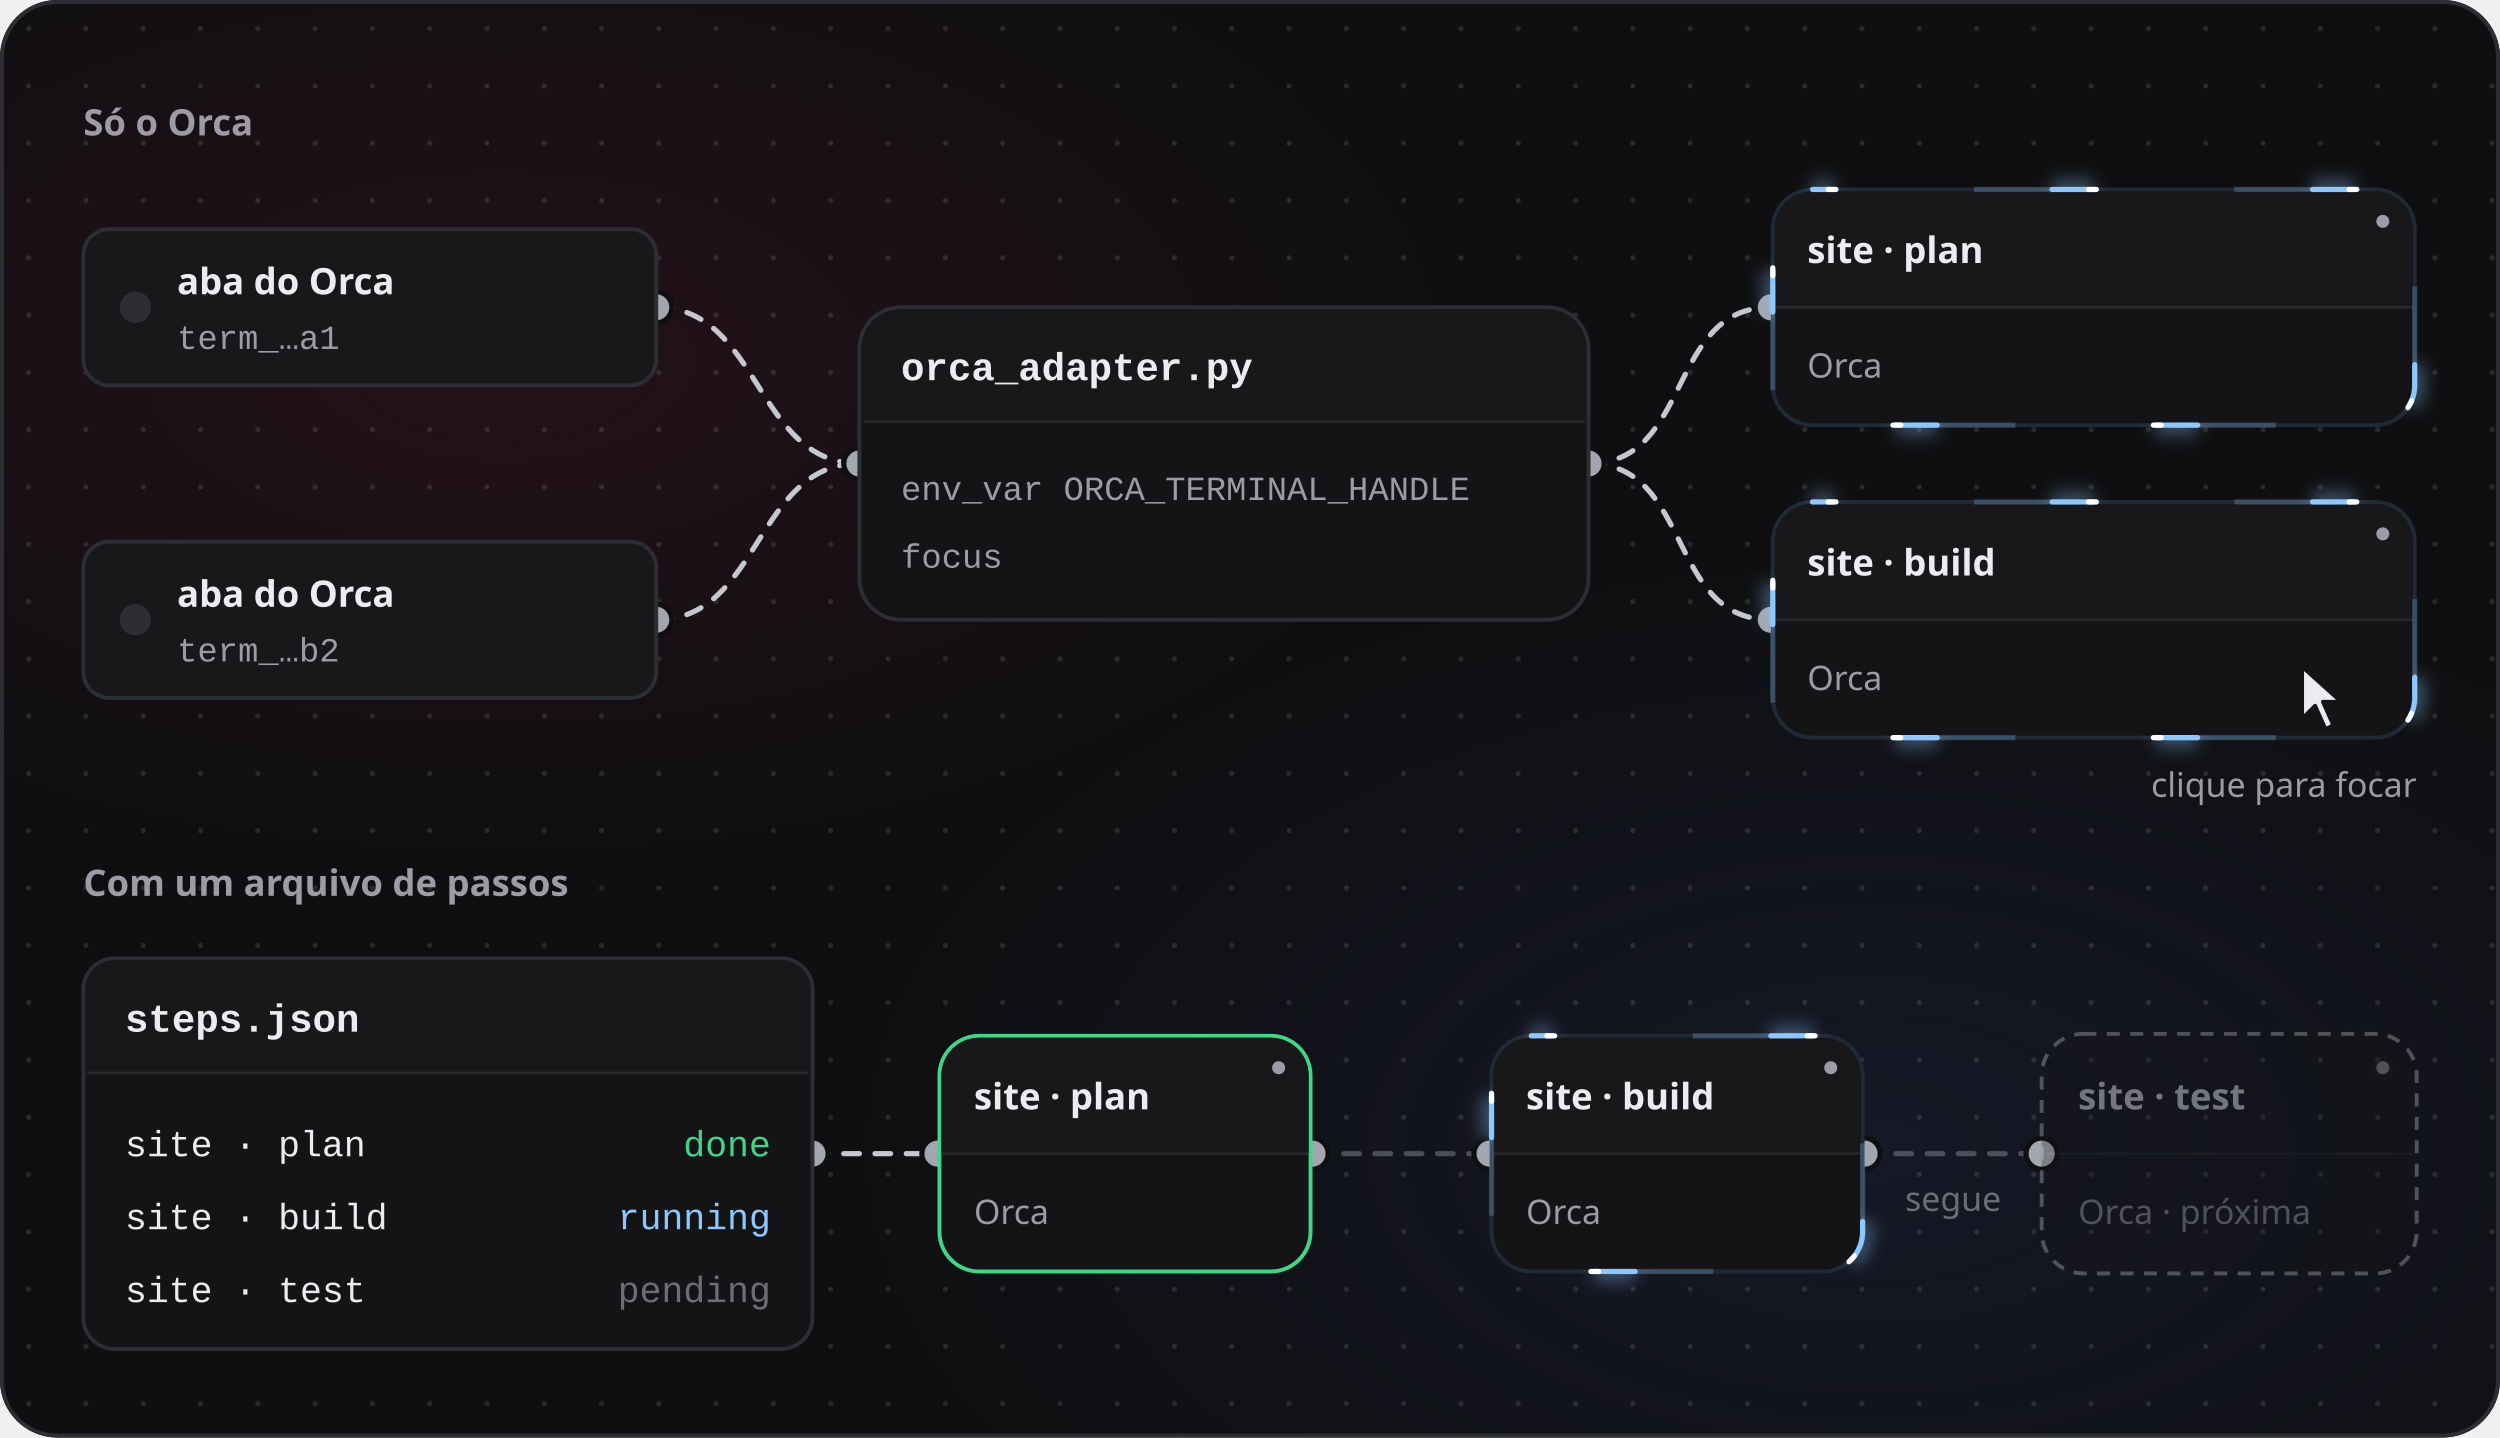
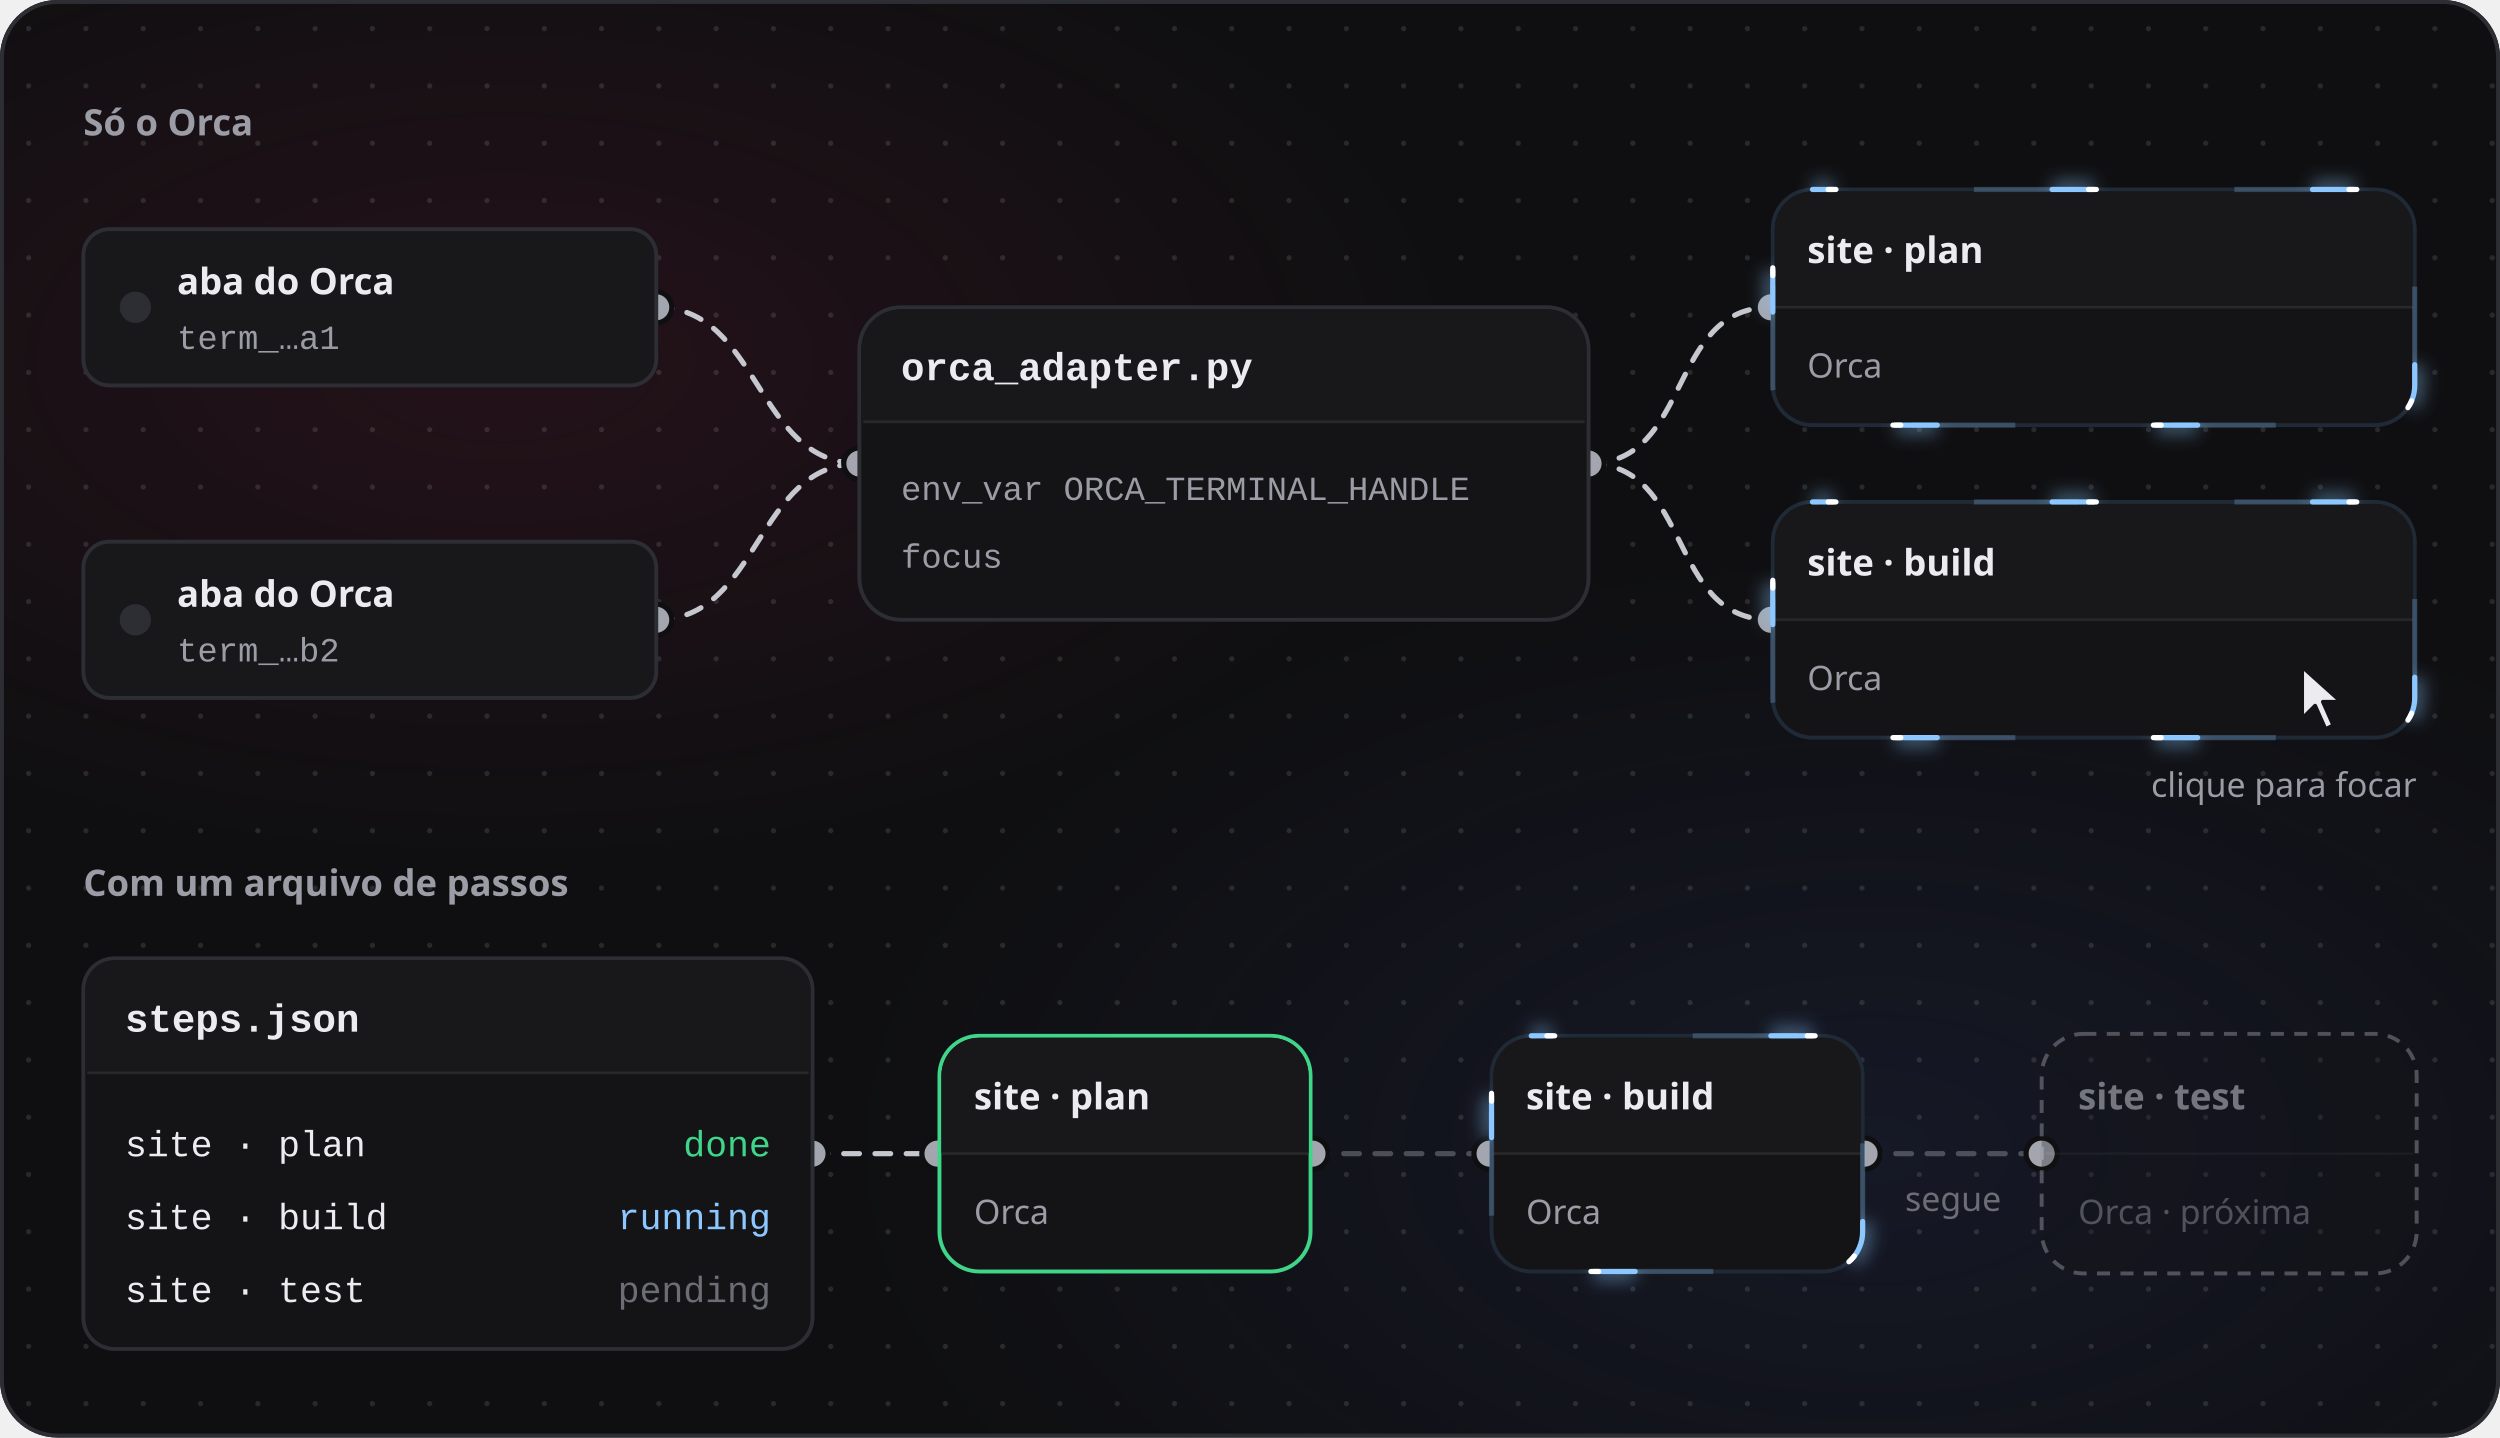
<svg xmlns="http://www.w3.org/2000/svg" viewBox="0 0 960 552" width="960" height="552" role="img" aria-labelledby="t d">
  <style>text{font-family:-apple-system,BlinkMacSystemFont,'Segoe UI','Noto Sans',Helvetica,Arial,sans-serif}.mono{font-family:ui-monospace,SFMono-Regular,'SF Mono',Menlo,Consolas,'Liberation Mono',monospace}.num{font-variant-numeric:tabular-nums}@keyframes spin{from{stroke-dashoffset:100}to{stroke-dashoffset:0}}.spin{animation:spin 3s linear infinite}@keyframes spint{from{stroke-dashoffset:130}to{stroke-dashoffset:30}}.spint{animation:spint 3s linear infinite}@keyframes spinh{from{stroke-dashoffset:86}to{stroke-dashoffset:-14}}.spinh{animation:spinh 3s linear infinite}.ph1{animation-delay:-1.1s}.ph2{animation-delay:-2.2s}.phn1{animation-delay:-.2s}.phn2{animation-delay:-.4s}.pq1{animation-delay:-.4s}@media (prefers-reduced-motion:reduce){*{animation:none!important}}</style>
  <defs>
    <pattern id="dots" width="22" height="22" patternUnits="userSpaceOnUse">
      <circle cx="11" cy="11" r="1" fill="#ffffff1c" />
    </pattern>
    <radialGradient id="ga">
      <stop offset="0" stop-color="#7a1c3e33" />
      <stop offset=".7" stop-color="#7a1c3e00" />
    </radialGradient>
    <radialGradient id="gb">
      <stop offset="0" stop-color="#242e564d" />
      <stop offset=".7" stop-color="#242e5600" />
    </radialGradient>
    <filter id="glow" x="-20%" y="-40%" width="140%" height="180%">
      <feGaussianBlur stdDeviation="3" />
    </filter>
    <clipPath id="panel">
      <rect width="960" height="552" rx="22" />
    </clipPath>
  </defs>
  <g clip-path="url(#panel)">
    <rect width="960" height="552" fill="#0f0f11" />
    <ellipse cx="192" cy="138" rx="528" ry="276" fill="url(#ga)" />
    <ellipse cx="720" cy="441.6" rx="576" ry="331.2" fill="url(#gb)" />
    <rect width="960" height="552" fill="url(#dots)" />
  </g>
  <rect x=".75" y=".75" width="958.5" height="550.5" rx="21.25" fill="none" stroke="#2d2e33" stroke-width="1.5" />
  <path d="M252,118 C292,118 290,178 330,178" fill="none" stroke="#c6c8cf" stroke-width="2" stroke-dasharray="6 6" stroke-linecap="round" />
  <circle cx="252" cy="118" r="6" fill="#a3a6ae" stroke="#0f0f11" stroke-width="2" />
  <circle cx="330" cy="178" r="6" fill="#a3a6ae" stroke="#0f0f11" stroke-width="2" />
  <path d="M252,238 C292,238 290,178 330,178" fill="none" stroke="#c6c8cf" stroke-width="2" stroke-dasharray="6 6" stroke-linecap="round" />
  <circle cx="252" cy="238" r="6" fill="#a3a6ae" stroke="#0f0f11" stroke-width="2" />
  <circle cx="330" cy="178" r="6" fill="#a3a6ae" stroke="#0f0f11" stroke-width="2" />
  <path d="M610,178 C650,178 640,118 680,118" fill="none" stroke="#c6c8cf" stroke-width="2" stroke-dasharray="6 6" stroke-linecap="round" />
  <circle cx="610" cy="178" r="6" fill="#a3a6ae" stroke="#0f0f11" stroke-width="2" />
  <circle cx="680" cy="118" r="6" fill="#a3a6ae" stroke="#0f0f11" stroke-width="2" />
  <path d="M610,178 C650,178 640,238 680,238" fill="none" stroke="#c6c8cf" stroke-width="2" stroke-dasharray="6 6" stroke-linecap="round" />
  <circle cx="610" cy="178" r="6" fill="#a3a6ae" stroke="#0f0f11" stroke-width="2" />
  <circle cx="680" cy="238" r="6" fill="#a3a6ae" stroke="#0f0f11" stroke-width="2" />
  <path d="M312,443 C352,443 320,443 360,443" fill="none" stroke="#c6c8cf" stroke-width="2" stroke-dasharray="6 6" stroke-linecap="round" />
  <circle cx="312" cy="443" r="6" fill="#a3a6ae" stroke="#0f0f11" stroke-width="2" />
  <circle cx="360" cy="443" r="6" fill="#a3a6ae" stroke="#0f0f11" stroke-width="2" />
  <path d="M504,443 C544,443 532,443 572,443" fill="none" stroke="#c6c8cf52" stroke-width="2" stroke-dasharray="6 6" stroke-linecap="round" />
  <circle cx="504" cy="443" r="6" fill="#a3a6ae" stroke="#0f0f11" stroke-width="2" />
  <circle cx="572" cy="443" r="6" fill="#a3a6ae" stroke="#0f0f11" stroke-width="2" />
  <path d="M716,443 C756,443 744,443 784,443" fill="none" stroke="#c6c8cf52" stroke-width="2" stroke-dasharray="6 6" stroke-linecap="round" />
  <circle cx="716" cy="443" r="6" fill="#a3a6ae" stroke="#0f0f11" stroke-width="2" />
  <circle cx="784" cy="443" r="6" fill="#a3a6ae" stroke="#0f0f11" stroke-width="2" />
  <text x="32" y="52" font-size="14" font-weight="700" fill="#9b9ca5" data-free="1">Só o Orca</text>
  <rect x="32" y="88" width="220" height="60" rx="10" fill="#18181b" stroke="#2d2e33" stroke-width="1.5" />
  <circle cx="52" cy="118" r="6" fill="#2d2e33" />
  <text x="68" y="113" font-size="14" font-weight="700" fill="#ececf0" data-box="68,88,168,30">aba do Orca</text>
  <text x="68" y="134" font-size="13" class="mono" fill="#9b9ca5" data-box="68,118,168,30">term_…a1</text>
  <rect x="32" y="208" width="220" height="60" rx="10" fill="#18181b" stroke="#2d2e33" stroke-width="1.5" />
  <circle cx="52" cy="238" r="6" fill="#2d2e33" />
  <text x="68" y="233" font-size="14" font-weight="700" fill="#ececf0" data-box="68,208,168,30">aba do Orca</text>
  <text x="68" y="254" font-size="13" class="mono" fill="#9b9ca5" data-box="68,238,168,30">term_…b2</text>
  <rect x="330" y="118" width="280" height="120" rx="16" fill="#141416" stroke="#2d2e33" stroke-width="1.5" />
  <path d="M330.75,162 V134 A15.25,15.25 0 0 1 346,118.75 H594 A15.25,15.25 0 0 1 609.25,134 V162 Z" fill="#18181b" />
  <line x1="331.5" y1="162" x2="608.5" y2="162" stroke="#ffffff14" stroke-width="1" />
  <text x="346" y="146" font-size="15" font-weight="700" class="mono" fill="#ececf0" data-box="346,118,248,44">orca_adapter.py</text>
  <text x="346" y="192" font-size="13" class="mono" fill="#9b9ca5" data-box="346,174,248,24">env_var ORCA_TERMINAL_HANDLE</text>
  <text x="346" y="218" font-size="13" class="mono" fill="#9b9ca5" data-box="346,200,248,24">focus</text>
  <g class="in0">
    <rect x="680" y="72" width="248" height="92" rx="16" fill="#1f2a36" />
    <g>
      <path d="M696,72.75 H912 A15.25,15.25 0 0 1 927.25,88 V148 A15.25,15.25 0 0 1 912,163.25 H696 A15.25,15.25 0 0 1 680.75,148 V88 A15.25,15.25 0 0 1 696,72.75 Z" pathLength="100" stroke-dasharray="16 84" stroke-dashoffset="8" class="spin pq0" fill="none" stroke="#8cc8ff59" stroke-width="8" filter="url(#glow)" />
    </g>
    <rect x="681.5" y="73.5" width="245" height="89" rx="14.5" fill="#141416" />
    <path d="M681.5,118 V88 A14.5,14.5 0 0 1 696,73.5 H912 A14.5,14.5 0 0 1 926.5,88 V118 Z" fill="#18181b" />
    <line x1="681.5" y1="118" x2="926.5" y2="118" stroke="#ffffff14" stroke-width="1" />
    <text x="694" y="101" font-size="14" font-weight="700" fill="#ececf0" data-box="694,72,210,46">site · plan</text>
    <text x="694" y="145" font-size="13" fill="#9b9ca5" data-box="694,118,210,46">Orca</text>
-     <circle cx="915" cy="85" r="3.5" fill="#9b9ca5" stroke="#18181b" stroke-width="2" />
    <g>
      <path d="M696,72.75 H912 A15.25,15.25 0 0 1 927.25,88 V148 A15.25,15.25 0 0 1 912,163.25 H696 A15.25,15.25 0 0 1 680.75,148 V88 A15.25,15.25 0 0 1 696,72.75 Z" pathLength="100" stroke-dasharray="40 60" stroke-dashoffset="38" class="spint pq0" fill="none" stroke="#8cc8ff40" stroke-width="2" />
      <path d="M696,72.75 H912 A15.25,15.25 0 0 1 927.25,88 V148 A15.25,15.25 0 0 1 912,163.25 H696 A15.25,15.25 0 0 1 680.75,148 V88 A15.25,15.25 0 0 1 696,72.75 Z" pathLength="100" stroke-dasharray="16 84" stroke-dashoffset="8" class="spin pq0" fill="none" stroke="#8cc8ff" stroke-width="2" stroke-linecap="round" />
      <path d="M696,72.75 H912 A15.25,15.25 0 0 1 927.25,88 V148 A15.25,15.25 0 0 1 912,163.25 H696 A15.25,15.25 0 0 1 680.75,148 V88 A15.25,15.25 0 0 1 696,72.75 Z" pathLength="100" stroke-dasharray="3 97" stroke-dashoffset="-6" class="spinh pq0" fill="none" stroke="#ffffff" stroke-width="2" stroke-linecap="round" />
    </g>
  </g>
  <g class="in0">
    <rect x="680" y="192" width="248" height="92" rx="16" fill="#1f2a36" />
    <g>
      <path d="M696,192.75 H912 A15.25,15.25 0 0 1 927.25,208 V268 A15.25,15.25 0 0 1 912,283.25 H696 A15.25,15.25 0 0 1 680.75,268 V208 A15.25,15.25 0 0 1 696,192.75 Z" pathLength="100" stroke-dasharray="16 84" stroke-dashoffset="8" class="spin pq1" fill="none" stroke="#8cc8ff59" stroke-width="8" filter="url(#glow)" />
    </g>
    <rect x="681.5" y="193.5" width="245" height="89" rx="14.5" fill="#141416" />
    <path d="M681.5,238 V208 A14.5,14.5 0 0 1 696,193.5 H912 A14.5,14.5 0 0 1 926.5,208 V238 Z" fill="#18181b" />
    <line x1="681.5" y1="238" x2="926.5" y2="238" stroke="#ffffff14" stroke-width="1" />
    <text x="694" y="221" font-size="14" font-weight="700" fill="#ececf0" data-box="694,192,210,46">site · build</text>
    <text x="694" y="265" font-size="13" fill="#9b9ca5" data-box="694,238,210,46">Orca</text>
-     <circle cx="915" cy="205" r="3.5" fill="#9b9ca5" stroke="#18181b" stroke-width="2" />
    <g>
      <path d="M696,192.75 H912 A15.25,15.25 0 0 1 927.25,208 V268 A15.25,15.25 0 0 1 912,283.25 H696 A15.25,15.25 0 0 1 680.75,268 V208 A15.25,15.25 0 0 1 696,192.75 Z" pathLength="100" stroke-dasharray="40 60" stroke-dashoffset="38" class="spint pq1" fill="none" stroke="#8cc8ff40" stroke-width="2" />
      <path d="M696,192.75 H912 A15.25,15.25 0 0 1 927.25,208 V268 A15.25,15.25 0 0 1 912,283.25 H696 A15.25,15.25 0 0 1 680.75,268 V208 A15.25,15.25 0 0 1 696,192.75 Z" pathLength="100" stroke-dasharray="16 84" stroke-dashoffset="8" class="spin pq1" fill="none" stroke="#8cc8ff" stroke-width="2" stroke-linecap="round" />
      <path d="M696,192.75 H912 A15.25,15.25 0 0 1 927.25,208 V268 A15.25,15.25 0 0 1 912,283.25 H696 A15.25,15.25 0 0 1 680.75,268 V208 A15.25,15.25 0 0 1 696,192.75 Z" pathLength="100" stroke-dasharray="3 97" stroke-dashoffset="-6" class="spinh pq1" fill="none" stroke="#ffffff" stroke-width="2" stroke-linecap="round" />
    </g>
  </g>
  <path d="M884,256 l0,20 l5,-5 l4,9 l3,-1.5 l-4,-9 l7,0 Z" fill="#ececf0" stroke="#141416" stroke-width="1.5" stroke-linejoin="round" />
  <text x="928" y="306" font-size="13" text-anchor="end" fill="#9b9ca5" data-free="1">clique para focar</text>
  <text x="32" y="344" font-size="14" font-weight="700" fill="#9b9ca5" data-free="1">Com um arquivo de passos</text>
  <rect x="32" y="368" width="280" height="150" rx="12" fill="#141416" stroke="#2d2e33" stroke-width="1.5" />
  <path d="M32.75,412 V380 A11.25,11.25 0 0 1 44,368.75 H300 A11.25,11.25 0 0 1 311.25,380 V412 Z" fill="#18181b" />
  <line x1="33.5" y1="412" x2="310.5" y2="412" stroke="#ffffff14" stroke-width="1" />
  <text x="48" y="396.16" font-size="15" font-weight="700" class="mono" fill="#ececf0" data-box="48,368,248,44">steps.json</text>
  <text x="48" y="444" font-size="14" class="mono" fill="#ececf0" data-box="48,430,97.48,28">site · plan</text>
  <text x="296" y="444" font-size="14" text-anchor="end" class="mono" fill="#3fd68a" data-box="233.24,430,62.76,28">done</text>
  <text x="48" y="472" font-size="14" class="mono" fill="#ececf0" data-box="48,458,106.16,28">site · build</text>
  <text x="296" y="472" font-size="14" text-anchor="end" class="mono" fill="#8cc8ff" data-box="233.24,458,62.76,28">running</text>
  <text x="48" y="500" font-size="14" class="mono" fill="#ececf0" data-box="48,486,97.48,28">site · test</text>
  <text x="296" y="500" font-size="14" text-anchor="end" class="mono" fill="#6c6d75" data-box="233.24,486,62.76,28">pending</text>
  <g class="in0">
    <rect x="360" y="397" width="144" height="92" rx="16" fill="#3fd68a" />
    <rect x="361.5" y="398.5" width="141" height="89" rx="14.5" fill="#141416" />
    <path d="M361.5,443 V413 A14.5,14.5 0 0 1 376,398.5 H488 A14.5,14.5 0 0 1 502.5,413 V443 Z" fill="#18181b" />
    <line x1="361.5" y1="443" x2="502.5" y2="443" stroke="#ffffff14" stroke-width="1" />
    <text x="374" y="426" font-size="14" font-weight="700" fill="#ececf0" data-box="374,397,106,46">site · plan</text>
    <text x="374" y="470" font-size="13" fill="#9b9ca5" data-box="374,443,106,46">Orca</text>
-     <circle cx="491" cy="410" r="3.5" fill="#9b9ca5" stroke="#18181b" stroke-width="2" />
  </g>
  <g class="in0">
    <rect x="572" y="397" width="144" height="92" rx="16" fill="#1f2a36" />
    <g>
      <path d="M588,397.75 H700 A15.25,15.25 0 0 1 715.25,413 V473 A15.25,15.25 0 0 1 700,488.25 H588 A15.25,15.25 0 0 1 572.75,473 V413 A15.25,15.25 0 0 1 588,397.75 Z" pathLength="100" stroke-dasharray="16 84" stroke-dashoffset="8" class="spin pq0" fill="none" stroke="#8cc8ff59" stroke-width="8" filter="url(#glow)" />
    </g>
    <rect x="573.5" y="398.5" width="141" height="89" rx="14.5" fill="#141416" />
    <path d="M573.5,443 V413 A14.5,14.5 0 0 1 588,398.5 H700 A14.5,14.5 0 0 1 714.5,413 V443 Z" fill="#18181b" />
    <line x1="573.5" y1="443" x2="714.5" y2="443" stroke="#ffffff14" stroke-width="1" />
    <text x="586" y="426" font-size="14" font-weight="700" fill="#ececf0" data-box="586,397,106,46">site · build</text>
    <text x="586" y="470" font-size="13" fill="#9b9ca5" data-box="586,443,106,46">Orca</text>
-     <circle cx="703" cy="410" r="3.5" fill="#9b9ca5" stroke="#18181b" stroke-width="2" />
    <g>
      <path d="M588,397.75 H700 A15.25,15.25 0 0 1 715.25,413 V473 A15.25,15.25 0 0 1 700,488.25 H588 A15.25,15.25 0 0 1 572.75,473 V413 A15.25,15.25 0 0 1 588,397.75 Z" pathLength="100" stroke-dasharray="40 60" stroke-dashoffset="38" class="spint pq0" fill="none" stroke="#8cc8ff40" stroke-width="2" />
      <path d="M588,397.75 H700 A15.25,15.25 0 0 1 715.25,413 V473 A15.25,15.25 0 0 1 700,488.25 H588 A15.25,15.25 0 0 1 572.75,473 V413 A15.25,15.25 0 0 1 588,397.75 Z" pathLength="100" stroke-dasharray="16 84" stroke-dashoffset="8" class="spin pq0" fill="none" stroke="#8cc8ff" stroke-width="2" stroke-linecap="round" />
      <path d="M588,397.75 H700 A15.25,15.25 0 0 1 715.25,413 V473 A15.25,15.25 0 0 1 700,488.25 H588 A15.25,15.25 0 0 1 572.75,473 V413 A15.25,15.25 0 0 1 588,397.75 Z" pathLength="100" stroke-dasharray="3 97" stroke-dashoffset="-6" class="spinh pq0" fill="none" stroke="#ffffff" stroke-width="2" stroke-linecap="round" />
    </g>
  </g>
  <g class="in0">
    <g opacity=".45">
      <rect x="784" y="397" width="144" height="92" rx="16" fill="#14141699" stroke="#9b9ca5" stroke-width="1.5" stroke-dasharray="5 4" />
      <line x1="785.5" y1="443" x2="926.5" y2="443" stroke="#ffffff14" stroke-width="1" />
      <text x="798" y="426" font-size="14" font-weight="700" fill="#ececf0" data-box="798,397,106,46">site · test</text>
      <text x="798" y="470" font-size="13" fill="#9b9ca5" data-box="798,443,106,46">Orca · próxima</text>
-       <circle cx="915" cy="410" r="3.5" fill="#9b9ca5" stroke="#18181b" stroke-width="2" />
    </g>
  </g>
  <text x="750" y="465" font-size="13" text-anchor="middle" fill="#6c6d75" data-free="1">segue</text>
</svg>
